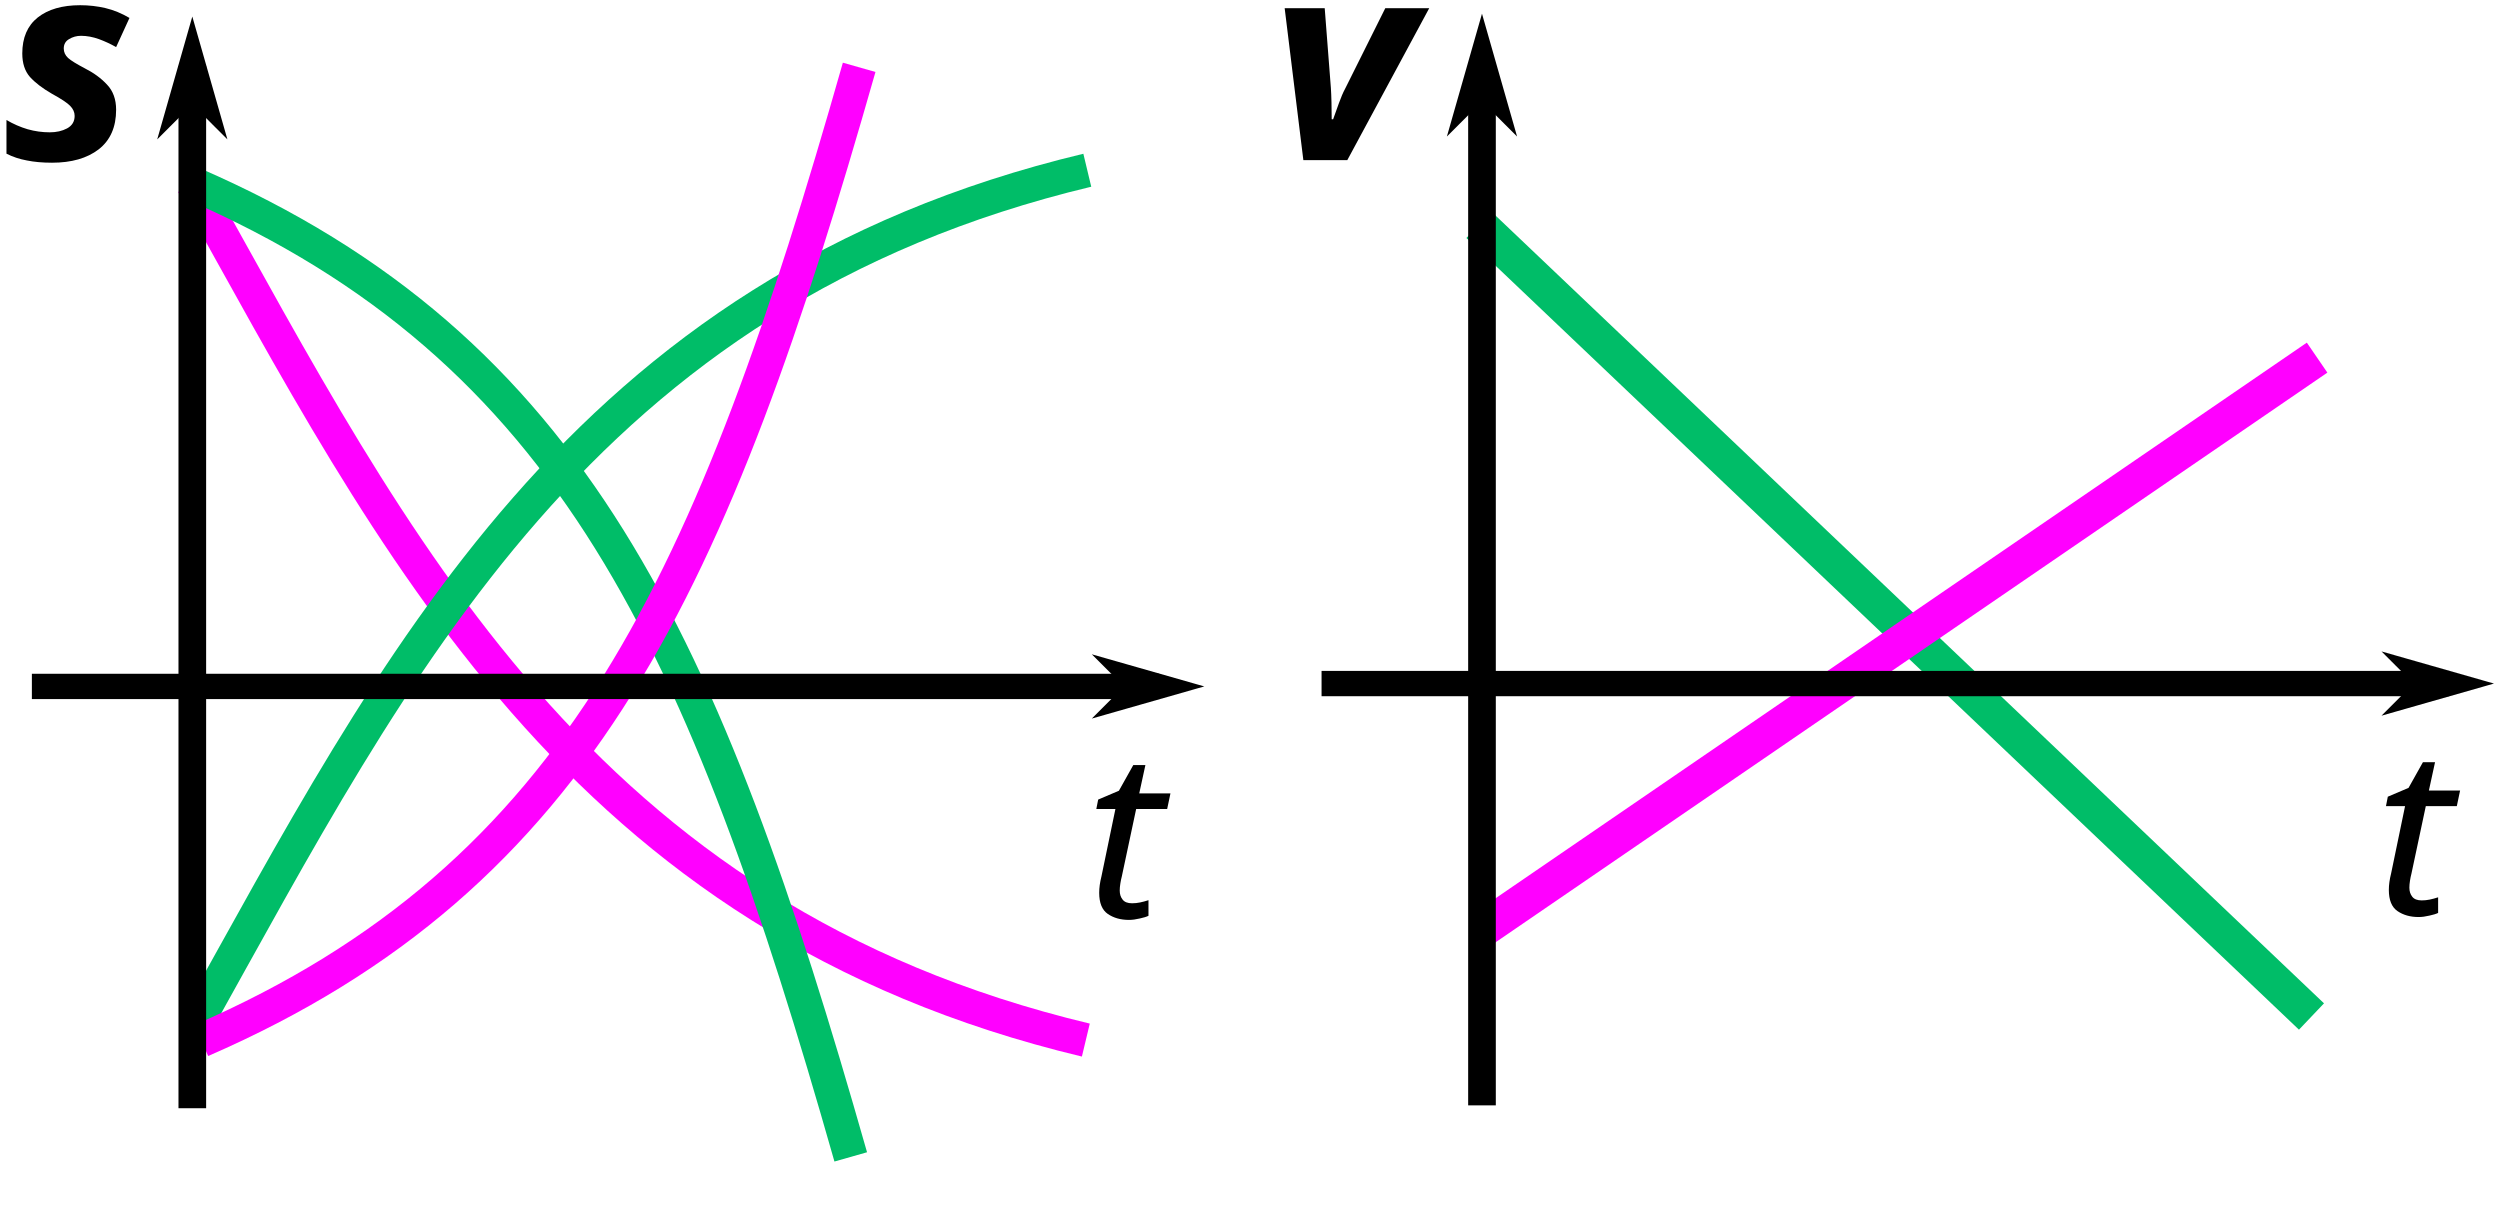
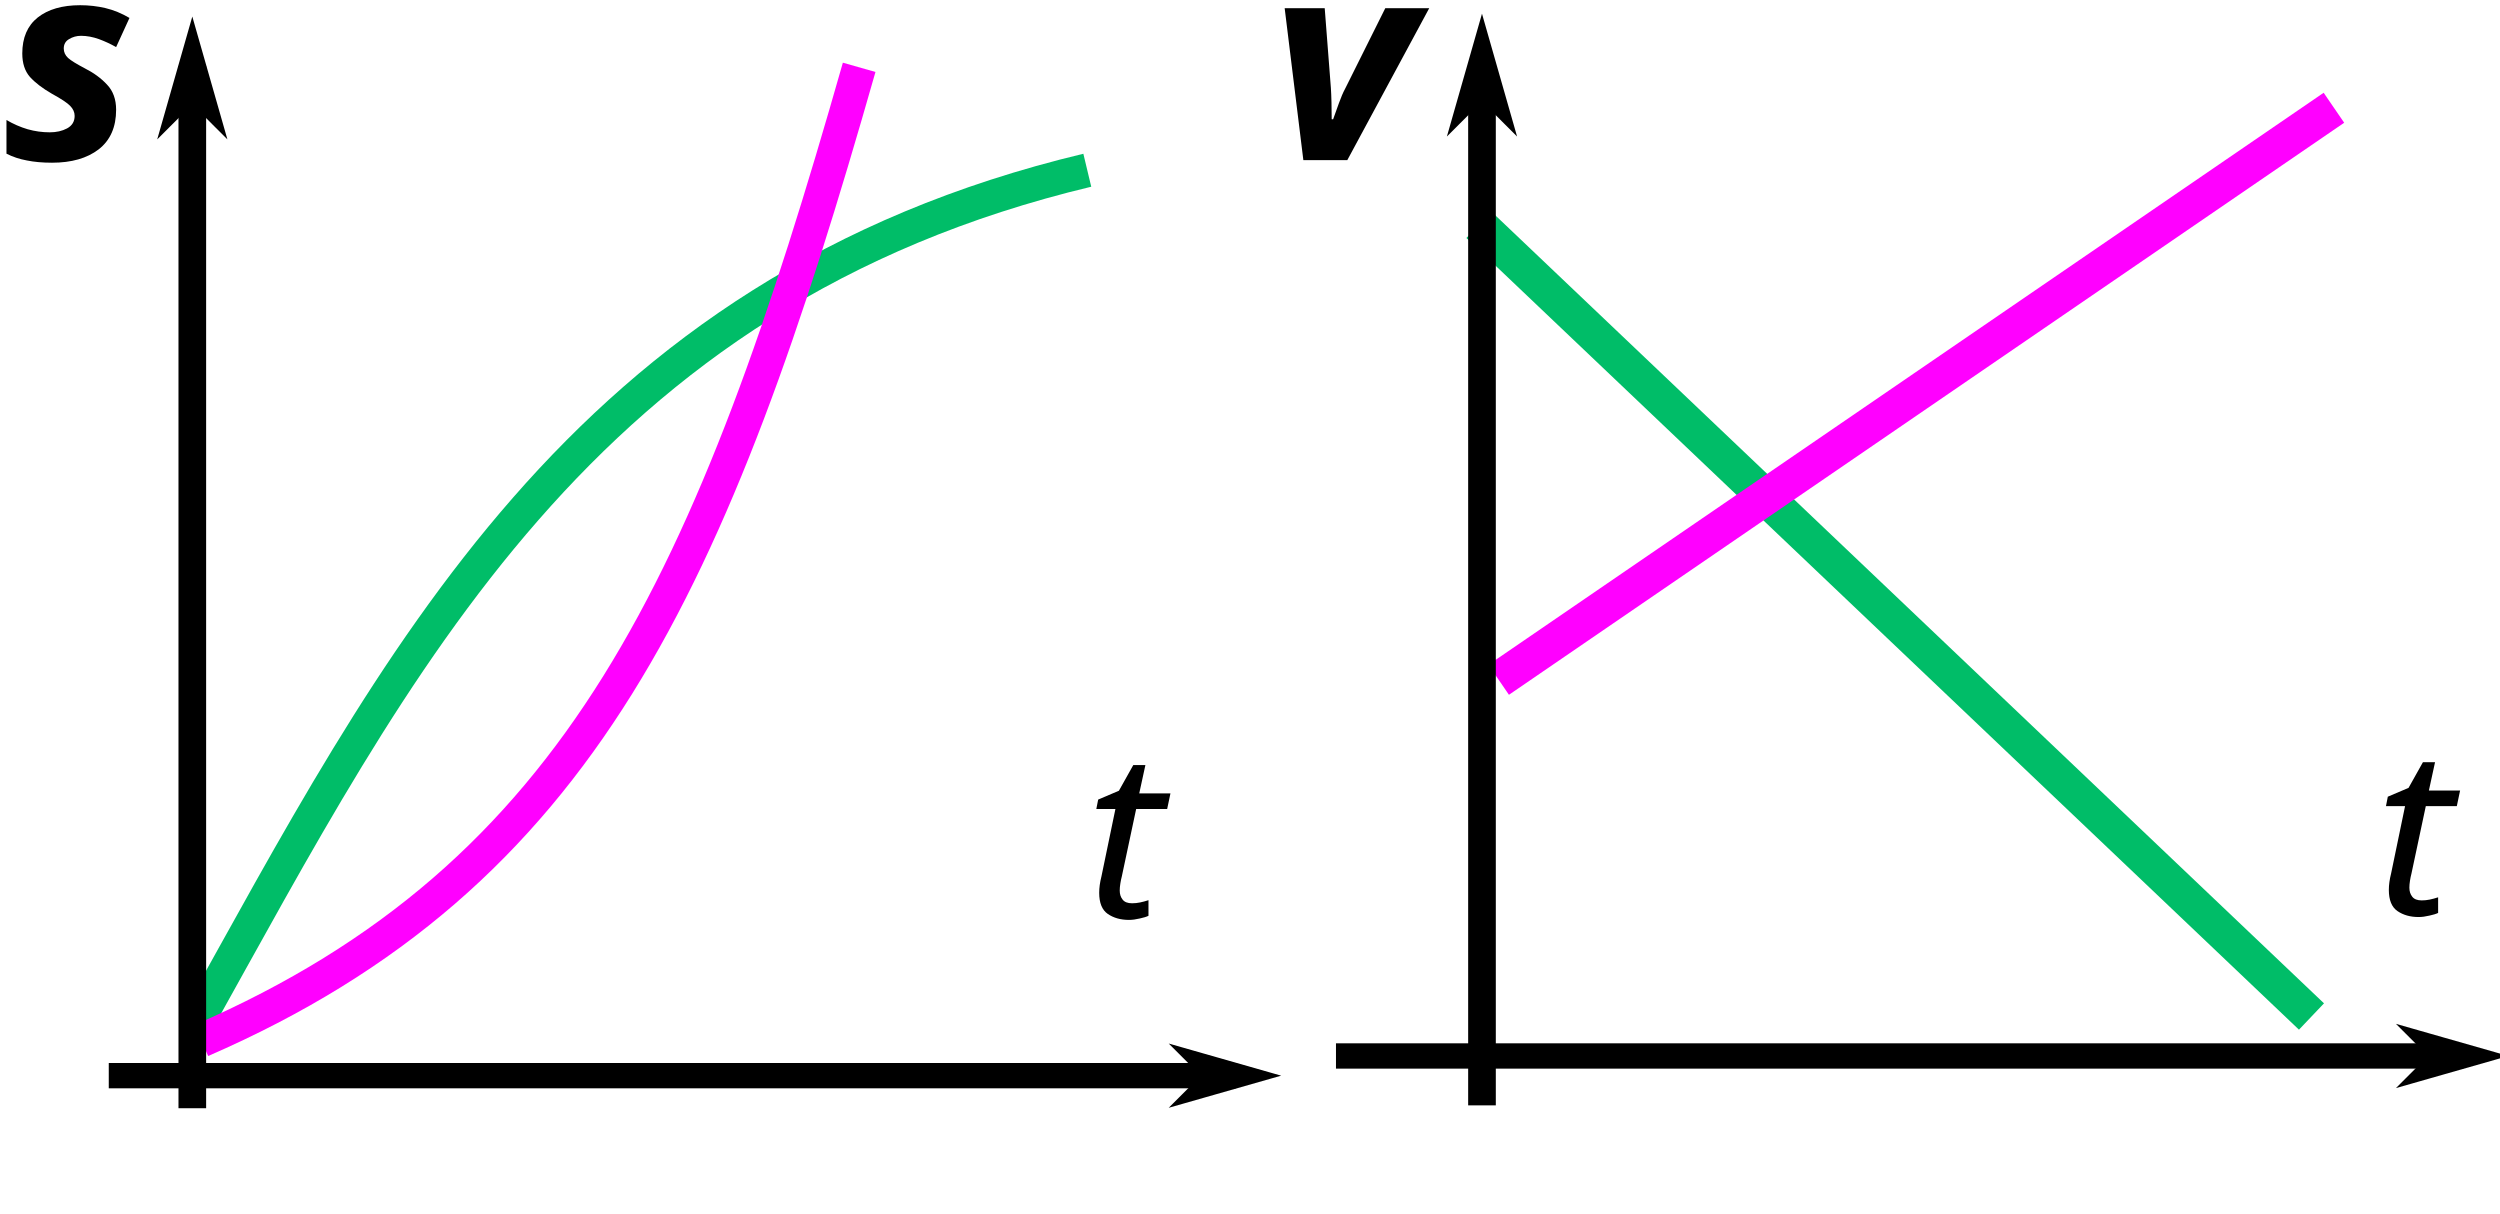
<svg xmlns="http://www.w3.org/2000/svg" width="190.232mm" height="92.34mm" viewBox="0 0 190.232 92.34" version="1.1" id="svg5">
  <defs id="defs2">
    <marker style="overflow:visible" id="marker19317" refX="0" refY="0" orient="auto">
      <path transform="matrix(-0.3,0,0,-0.3,0.69,0)" d="M 8.719,4.034 -2.207,0.016 8.719,-4.002 c -1.745,2.372 -1.735,5.617 -6e-7,8.035 z" style="fill:context-stroke;fill-rule:evenodd;stroke:context-stroke;stroke-width:0.625;stroke-linejoin:round" id="path19315" />
    </marker>
    <marker style="overflow:visible" id="marker19307" refX="0" refY="0" orient="auto">
      <path transform="matrix(-0.2,0,0,-0.2,-1.2,0)" style="fill:context-stroke;fill-rule:evenodd;stroke:context-stroke;stroke-width:1pt" d="M 0,0 5,-5 -12.5,0 5,5 Z" id="path19305" />
    </marker>
    <marker style="overflow:visible" id="marker19297" refX="0" refY="0" orient="auto">
      <path transform="matrix(-0.3,0,0,-0.3,0.69,0)" d="M 8.719,4.034 -2.207,0.016 8.719,-4.002 c -1.745,2.372 -1.735,5.617 -6e-7,8.035 z" style="fill:context-stroke;fill-rule:evenodd;stroke:context-stroke;stroke-width:0.625;stroke-linejoin:round" id="path19295" />
    </marker>
    <marker style="overflow:visible" id="Arrow2Send" refX="0" refY="0" orient="auto">
      <path transform="matrix(-0.3,0,0,-0.3,0.69,0)" d="M 8.719,4.034 -2.207,0.016 8.719,-4.002 c -1.745,2.372 -1.735,5.617 -6e-7,8.035 z" style="fill:context-stroke;fill-rule:evenodd;stroke:context-stroke;stroke-width:0.625;stroke-linejoin:round" id="path19005" />
    </marker>
    <marker style="overflow:visible" id="Arrow1Mend" refX="0" refY="0" orient="auto">
      <path transform="matrix(-0.4,0,0,-0.4,-4,0)" style="fill:context-stroke;fill-rule:evenodd;stroke:context-stroke;stroke-width:1pt" d="M 0,0 5,-5 -12.5,0 5,5 Z" id="path18981" />
    </marker>
    <marker style="overflow:visible" id="marker19233" refX="0" refY="0" orient="auto">
      <path transform="matrix(-0.2,0,0,-0.2,-1.2,0)" style="fill:context-stroke;fill-rule:evenodd;stroke:context-stroke;stroke-width:1pt" d="M 0,0 5,-5 -12.5,0 5,5 Z" id="path18987" />
    </marker>
    <marker style="overflow:visible" id="Arrow1Send" refX="0" refY="0" orient="auto">
      <path transform="matrix(-0.2,0,0,-0.2,-1.2,0)" style="fill:context-stroke;fill-rule:evenodd;stroke:context-stroke;stroke-width:1pt" d="M 0,0 5,-5 -12.5,0 5,5 Z" id="path954" />
    </marker>
    <marker style="overflow:visible" id="Arrow1Lend" refX="0" refY="0" orient="auto">
      <path transform="matrix(-0.8,0,0,-0.8,-10,0)" style="fill:context-stroke;fill-rule:evenodd;stroke:context-stroke;stroke-width:1pt" d="M 0,0 5,-5 -12.5,0 5,5 Z" id="path942" />
    </marker>
    <marker style="overflow:visible" id="Arrow1Lstart" refX="0" refY="0" orient="auto">
      <path transform="matrix(0.8,0,0,0.8,10,0)" style="fill:context-stroke;fill-rule:evenodd;stroke:context-stroke;stroke-width:1pt" d="M 0,0 5,-5 -12.5,0 5,5 Z" id="path939" />
    </marker>
    <marker style="overflow:visible" id="Arrow1Send-6" refX="0" refY="0" orient="auto">
      <path transform="matrix(-0.2,0,0,-0.2,-1.2,0)" style="fill:context-stroke;fill-rule:evenodd;stroke:context-stroke;stroke-width:1pt" d="M 0,0 5,-5 -12.5,0 5,5 Z" id="path954-4" />
    </marker>
    <marker style="overflow:visible" id="Arrow1Send-4" refX="0" refY="0" orient="auto">
      <path transform="matrix(-0.2,0,0,-0.2,-1.2,0)" style="fill:context-stroke;fill-rule:evenodd;stroke:context-stroke;stroke-width:1pt" d="M 0,0 5,-5 -12.5,0 5,5 Z" id="path954-9" />
    </marker>
    <marker style="overflow:visible" id="Arrow1Send-6-1" refX="0" refY="0" orient="auto">
      <path transform="matrix(-0.2,0,0,-0.2,-1.2,0)" style="fill:context-stroke;fill-rule:evenodd;stroke:context-stroke;stroke-width:1pt" d="M 0,0 5,-5 -12.5,0 5,5 Z" id="path954-4-0" />
    </marker>
    <marker style="overflow:visible" id="Arrow1Send-7" refX="0" refY="0" orient="auto">
      <path transform="matrix(-0.2,0,0,-0.2,-1.2,0)" style="fill:context-stroke;fill-rule:evenodd;stroke:context-stroke;stroke-width:1pt" d="M 0,0 5,-5 -12.5,0 5,5 Z" id="path954-6" />
    </marker>
    <marker style="overflow:visible" id="Arrow1Send-6-13" refX="0" refY="0" orient="auto">
      <path transform="matrix(-0.2,0,0,-0.2,-1.2,0)" style="fill:context-stroke;fill-rule:evenodd;stroke:context-stroke;stroke-width:1pt" d="M 0,0 5,-5 -12.5,0 5,5 Z" id="path954-4-2" />
    </marker>
    <marker style="overflow:visible" id="marker19317-1" refX="0" refY="0" orient="auto">
      <path transform="matrix(-0.3,0,0,-0.3,0.69,0)" d="M 8.719,4.034 -2.207,0.016 8.719,-4.002 c -1.745,2.372 -1.735,5.617 -6e-7,8.035 z" style="fill:context-stroke;fill-rule:evenodd;stroke:context-stroke;stroke-width:0.625;stroke-linejoin:round" id="path19315-5" />
    </marker>
    <marker style="overflow:visible" id="marker19297-9" refX="0" refY="0" orient="auto">
      <path transform="matrix(-0.3,0,0,-0.3,0.69,0)" d="M 8.719,4.034 -2.207,0.016 8.719,-4.002 c -1.745,2.372 -1.735,5.617 -6e-7,8.035 z" style="fill:context-stroke;fill-rule:evenodd;stroke:context-stroke;stroke-width:0.625;stroke-linejoin:round" id="path19295-9" />
    </marker>
    <marker style="overflow:visible" id="marker19297-9-0" refX="0" refY="0" orient="auto">
      <path transform="matrix(-0.3,0,0,-0.3,0.69,0)" d="M 8.719,4.034 -2.207,0.016 8.719,-4.002 c -1.745,2.372 -1.735,5.617 -6e-7,8.035 z" style="fill:context-stroke;fill-rule:evenodd;stroke:context-stroke;stroke-width:0.625;stroke-linejoin:round" id="path19295-9-2" />
    </marker>
    <marker style="overflow:visible" id="marker19297-9-0-3" refX="0" refY="0" orient="auto">
      <path transform="matrix(-0.3,0,0,-0.3,0.69,0)" d="M 8.719,4.034 -2.207,0.016 8.719,-4.002 c -1.745,2.372 -1.735,5.617 -6e-7,8.035 z" style="fill:context-stroke;fill-rule:evenodd;stroke:context-stroke;stroke-width:0.625;stroke-linejoin:round" id="path19295-9-2-8" />
    </marker>
    <marker style="overflow:visible" id="marker19297-9-0-3-4" refX="0" refY="0" orient="auto">
      <path transform="matrix(-0.3,0,0,-0.3,0.69,0)" d="M 8.719,4.034 -2.207,0.016 8.719,-4.002 c -1.745,2.372 -1.735,5.617 -6e-7,8.035 z" style="fill:context-stroke;fill-rule:evenodd;stroke:context-stroke;stroke-width:0.625;stroke-linejoin:round" id="path19295-9-2-8-0" />
    </marker>
    <marker style="overflow:visible" id="marker19297-9-9" refX="0" refY="0" orient="auto">
      <path transform="matrix(-0.3,0,0,-0.3,0.69,0)" d="M 8.719,4.034 -2.207,0.016 8.719,-4.002 c -1.745,2.372 -1.735,5.617 -6e-7,8.035 z" style="fill:context-stroke;fill-rule:evenodd;stroke:context-stroke;stroke-width:0.625;stroke-linejoin:round" id="path19295-9-6" />
    </marker>
    <marker style="overflow:visible" id="marker19297-9-0-3-4-5" refX="0" refY="0" orient="auto">
      <path transform="matrix(-0.3,0,0,-0.3,0.69,0)" d="M 8.719,4.034 -2.207,0.016 8.719,-4.002 c -1.745,2.372 -1.735,5.617 -6e-7,8.035 z" style="fill:context-stroke;fill-rule:evenodd;stroke:context-stroke;stroke-width:0.625;stroke-linejoin:round" id="path19295-9-2-8-0-4" />
    </marker>
    <marker style="overflow:visible" id="marker19297-9-9-4" refX="0" refY="0" orient="auto">
      <path transform="matrix(-0.3,0,0,-0.3,0.69,0)" d="M 8.719,4.034 -2.207,0.016 8.719,-4.002 c -1.745,2.372 -1.735,5.617 -6e-7,8.035 z" style="fill:context-stroke;fill-rule:evenodd;stroke:context-stroke;stroke-width:0.625;stroke-linejoin:round" id="path19295-9-6-1" />
    </marker>
    <marker style="overflow:visible" id="marker19297-2" refX="0" refY="0" orient="auto">
      <path transform="matrix(-0.3,0,0,-0.3,0.69,0)" d="M 8.719,4.034 -2.207,0.016 8.719,-4.002 c -1.745,2.372 -1.735,5.617 -6e-7,8.035 z" style="fill:context-stroke;fill-rule:evenodd;stroke:context-stroke;stroke-width:0.625;stroke-linejoin:round" id="path19295-8" />
    </marker>
    <marker style="overflow:visible" id="marker19317-8" refX="0" refY="0" orient="auto">
      <path transform="matrix(-0.3,0,0,-0.3,0.69,0)" d="M 8.719,4.034 -2.207,0.016 8.719,-4.002 c -1.745,2.372 -1.735,5.617 -6e-7,8.035 z" style="fill:context-stroke;fill-rule:evenodd;stroke:context-stroke;stroke-width:0.625;stroke-linejoin:round" id="path19315-6" />
    </marker>
  </defs>
  <g id="layer1" transform="translate(-15.01166,-16.16589)">
    <path style="fill:none;stroke:#00bd68;stroke-width:2.765;stroke-linecap:butt;stroke-linejoin:miter;stroke-miterlimit:4;stroke-dasharray:none;stroke-opacity:1" d="m 198.12,-28.509 50.525,22.619" id="path22732-6" />
    <path style="fill:none;stroke:#00bd68;stroke-width:2.765;stroke-linecap:butt;stroke-linejoin:miter;stroke-miterlimit:4;stroke-dasharray:none;stroke-opacity:1" d="m 127.548,33.274 63.351,60.241" id="path22732-6-1" />
    <path style="fill:none;stroke:#ff00ff;stroke-width:2.765;stroke-linecap:butt;stroke-linejoin:miter;stroke-miterlimit:4;stroke-dasharray:none;stroke-opacity:1;marker-end:" d="M 122.15,7.275 170.995,-22.269" id="path22732-4" />
-     <path style="fill:none;stroke:#ff00ff;stroke-width:2.765;stroke-linecap:butt;stroke-linejoin:miter;stroke-miterlimit:4;stroke-dasharray:none;stroke-opacity:1" d="M 127.77,86.908 191.326,43.379" id="path22732-4-1" />
+     <path style="fill:none;stroke:#ff00ff;stroke-width:2.765;stroke-linecap:butt;stroke-linejoin:miter;stroke-miterlimit:4;stroke-dasharray:none;stroke-opacity:1" d="M 129.05,67.894 192.606,24.365" id="path22732-4-1" />
    <path style="fill:none;stroke:#de8300;stroke-width:2.765;stroke-linecap:butt;stroke-linejoin:miter;stroke-miterlimit:4;stroke-dasharray:none;stroke-opacity:1" d="m 219.742,125.461 65.372,25.486" id="path22732-6-1-0" />
    <path style="fill:none;stroke:#0045ff;stroke-width:2.765;stroke-linecap:butt;stroke-linejoin:miter;stroke-miterlimit:4;stroke-dasharray:none;stroke-opacity:1" d="M 69.071,178.732 130.928,150.676" id="path22732-4-1-3" />
    <text xml:space="preserve" style="font-style:normal;font-weight:normal;font-size:10.583px;line-height:1.25;font-family:sans-serif;letter-spacing:0px;word-spacing:0px;fill:#000000;fill-opacity:1;stroke:none;stroke-width:0.265" x="111.705" y="28.35" id="text5275-4-2">
      <tspan id="tspan5273-0-2" style="font-style:italic;font-variant:normal;font-weight:bold;font-stretch:normal;font-size:21.167px;font-family:sans-serif;-inkscape-font-specification:'sans-serif, Bold Italic';font-variant-ligatures:normal;font-variant-caps:normal;font-variant-numeric:normal;font-variant-east-asian:normal;stroke-width:0.265" x="111.705" y="28.35">v</tspan>
    </text>
-     <path style="fill:none;stroke:#000000;stroke-width:1.926;stroke-linecap:butt;stroke-linejoin:miter;stroke-miterlimit:4;stroke-dasharray:none;stroke-opacity:1;marker-end:url(#Arrow1Send-7)" d="m 115.573,68.18 h 85.773" id="path857-1" />
+     <path style="fill:none;stroke:#000000;stroke-width:1.926;stroke-linecap:butt;stroke-linejoin:miter;stroke-miterlimit:4;stroke-dasharray:none;stroke-opacity:1;marker-end:url(#Arrow1Send-7)" d="m 116.67,96.518 h 85.773" id="path857-1" />
    <path style="fill:none;stroke:#000000;stroke-width:2.104;stroke-linecap:butt;stroke-linejoin:miter;stroke-miterlimit:4;stroke-dasharray:none;stroke-opacity:1;marker-end:url(#Arrow1Send-6-13)" d="M 127.78,100.276 V 20.963" id="path857-6-4" />
    <text xml:space="preserve" style="font-style:normal;font-weight:normal;font-size:10.583px;line-height:1.25;font-family:sans-serif;letter-spacing:0px;word-spacing:0px;fill:#000000;fill-opacity:1;stroke:none;stroke-width:0.265" x="195.785" y="85.775" id="text5275-0">
      <tspan id="tspan5273-7" style="font-style:italic;font-variant:normal;font-weight:normal;font-stretch:normal;font-size:17.639px;font-family:sans-serif;-inkscape-font-specification:'sans-serif, Italic';font-variant-ligatures:normal;font-variant-caps:normal;font-variant-numeric:normal;font-variant-east-asian:normal;stroke-width:0.265" x="195.785" y="85.775">t</tspan>
    </text>
    <text xml:space="preserve" style="font-style:normal;font-weight:normal;font-size:10.583px;line-height:1.25;font-family:sans-serif;letter-spacing:0px;word-spacing:0px;fill:#ff00ff;fill-opacity:1;stroke:#ff00ff;stroke-width:0.265;stroke-opacity:1" x="144.495" y="-47.471" id="text21167-70" transform="rotate(-0.0568034)">
      <tspan id="tspan21165-4" style="font-style:normal;font-variant:normal;font-weight:bold;font-stretch:normal;font-size:10.583px;font-family:sans-serif;-inkscape-font-specification:'sans-serif, Bold';font-variant-ligatures:normal;font-variant-caps:normal;font-variant-numeric:normal;font-variant-east-asian:normal;fill:#ff00ff;fill-opacity:1;stroke:#ff00ff;stroke-width:0.265;stroke-opacity:1" x="144.495" y="-47.471">UBRZANO</tspan>
    </text>
    <text xml:space="preserve" style="font-style:normal;font-weight:normal;font-size:10.583px;line-height:1.25;font-family:sans-serif;letter-spacing:0px;word-spacing:0px;fill:#00bd68;fill-opacity:1;stroke:none;stroke-width:0.265" x="161.897" y="153.301" id="text21167-7-8" transform="rotate(-0.2128623)">
      <tspan id="tspan21165-2-0" style="font-style:normal;font-variant:normal;font-weight:bold;font-stretch:normal;font-size:10.583px;font-family:sans-serif;-inkscape-font-specification:'sans-serif, Bold';font-variant-ligatures:normal;font-variant-caps:normal;font-variant-numeric:normal;font-variant-east-asian:normal;fill:#00bd68;fill-opacity:1;stroke-width:0.265" x="161.897" y="153.301">USPORENO</tspan>
    </text>
-     <path style="fill:none;stroke:#ff00ff;stroke-width:2.579;stroke-linecap:butt;stroke-linejoin:miter;stroke-miterlimit:4;stroke-dasharray:none;stroke-opacity:1" d="m 29.694,30.146 c 15.308,27.443 29.293,55.918 67.942,65.162" id="path22732-4-1-8-0-8-0" />
    <path style="fill:none;stroke:#00bd68;stroke-width:2.579;stroke-linecap:butt;stroke-linejoin:miter;stroke-miterlimit:4;stroke-dasharray:none;stroke-opacity:1" d="M 29.806,94.282 C 45.114,66.839 59.098,38.364 97.747,29.12" id="path22732-4-1-8-0-8" />
-     <path style="fill:none;stroke:#00bd68;stroke-width:2.579;stroke-linecap:butt;stroke-linejoin:miter;stroke-miterlimit:4;stroke-dasharray:none;stroke-opacity:1" d="M 29.694,30.146 C 58.583,42.703 68.608,65.064 79.747,104.197" id="path22732-4-1-8-0-3-3-8" />
    <path style="fill:none;stroke:#ff00ff;stroke-width:2.579;stroke-linecap:butt;stroke-linejoin:miter;stroke-miterlimit:4;stroke-dasharray:none;stroke-opacity:1" d="M 30.335,95.34 C 59.224,82.783 69.248,60.422 80.388,21.289" id="path22732-4-1-8-0-3-3" />
-     <path style="fill:none;stroke:#000000;stroke-width:1.926;stroke-linecap:butt;stroke-linejoin:miter;stroke-miterlimit:4;stroke-dasharray:none;stroke-opacity:1;marker-end:url(#Arrow1Send)" d="M 17.437,68.398 H 103.211" id="path857" />
+     <path style="fill:none;stroke:#000000;stroke-width:1.926;stroke-linecap:butt;stroke-linejoin:miter;stroke-miterlimit:4;stroke-dasharray:none;stroke-opacity:1;marker-end:url(#Arrow1Send)" d="M 23.288,98.016 H 109.061" id="path857" />
    <path style="fill:none;stroke:#000000;stroke-width:2.104;stroke-linecap:butt;stroke-linejoin:miter;stroke-miterlimit:4;stroke-dasharray:none;stroke-opacity:1;marker-end:url(#Arrow1Send-6)" d="M 29.645,100.494 V 21.181" id="path857-6" />
    <text xml:space="preserve" style="font-style:normal;font-weight:normal;font-size:10.583px;line-height:1.25;font-family:sans-serif;letter-spacing:0px;word-spacing:0px;fill:#000000;fill-opacity:1;stroke:none;stroke-width:0.265" x="97.651" y="85.993" id="text5275">
      <tspan id="tspan5273" style="font-style:italic;font-variant:normal;font-weight:normal;font-stretch:normal;font-size:17.639px;font-family:sans-serif;-inkscape-font-specification:'sans-serif, Italic';font-variant-ligatures:normal;font-variant-caps:normal;font-variant-numeric:normal;font-variant-east-asian:normal;stroke-width:0.265" x="97.651" y="85.993">t</tspan>
    </text>
    <text xml:space="preserve" style="font-style:normal;font-weight:normal;font-size:10.583px;line-height:1.25;font-family:sans-serif;letter-spacing:0px;word-spacing:0px;fill:#000000;fill-opacity:1;stroke:none;stroke-width:0.265" x="15.269" y="28.327" id="text5275-4">
      <tspan id="tspan5273-0" style="font-style:italic;font-variant:normal;font-weight:bold;font-stretch:normal;font-size:21.167px;font-family:sans-serif;-inkscape-font-specification:'sans-serif, Bold Italic';font-variant-ligatures:normal;font-variant-caps:normal;font-variant-numeric:normal;font-variant-east-asian:normal;stroke-width:0.265" x="15.269" y="28.327">s</tspan>
    </text>
    <path style="fill:none;stroke:#00bd68;stroke-width:1.665;stroke-linecap:butt;stroke-linejoin:miter;stroke-miterlimit:4;stroke-dasharray:none;stroke-opacity:1" d="m -28.177,118.93 c 6.053,13.177 20.686,22.634 56.305,22.989" id="path22732-4-1-8-0" />
    <path style="fill:none;stroke:#ff00ff;stroke-width:1.665;stroke-linecap:butt;stroke-linejoin:miter;stroke-miterlimit:4;stroke-dasharray:none;stroke-opacity:1" d="m -45.954,44.403 c 18.938,7.939 38.216,15.381 45.58,40.265" id="path22732-4-1-8-0-3-3-3" />
    <text xml:space="preserve" style="font-style:normal;font-weight:normal;font-size:10.583px;line-height:1.25;font-family:sans-serif;letter-spacing:0px;word-spacing:0px;fill:#fc00ff;fill-opacity:1;stroke:#ff00ff;stroke-width:0.265;stroke-opacity:1" x="69.351" y="-57.332" id="text21167-70-3" transform="rotate(-0.0568034)">
      <tspan id="tspan21165-4-8" style="font-style:normal;font-variant:normal;font-weight:bold;font-stretch:normal;font-size:8.819px;font-family:sans-serif;-inkscape-font-specification:'sans-serif, Bold';font-variant-ligatures:normal;font-variant-caps:normal;font-variant-numeric:normal;font-variant-east-asian:normal;fill:#fc00ff;fill-opacity:1;stroke:#ff00ff;stroke-width:0.265;stroke-opacity:1" x="69.351" y="-57.332">nagib se</tspan>
      <tspan style="font-style:normal;font-variant:normal;font-weight:bold;font-stretch:normal;font-size:8.819px;font-family:sans-serif;-inkscape-font-specification:'sans-serif, Bold';font-variant-ligatures:normal;font-variant-caps:normal;font-variant-numeric:normal;font-variant-east-asian:normal;fill:#fc00ff;fill-opacity:1;stroke:#ff00ff;stroke-width:0.265;stroke-opacity:1" x="69.351" y="-44.103" id="tspan82345">povećava</tspan>
    </text>
    <text xml:space="preserve" style="font-style:normal;font-weight:normal;font-size:10.583px;line-height:1.25;font-family:sans-serif;letter-spacing:0px;word-spacing:0px;fill:#00bd68;fill-opacity:1;stroke:none;stroke-width:0.265" x="-81.153" y="92.993" id="text21167-70-3-8" transform="rotate(-0.0568034)">
      <tspan style="font-style:normal;font-variant:normal;font-weight:bold;font-stretch:normal;font-size:8.819px;font-family:sans-serif;-inkscape-font-specification:'sans-serif, Bold';font-variant-ligatures:normal;font-variant-caps:normal;font-variant-numeric:normal;font-variant-east-asian:normal;fill:#00bd68;fill-opacity:1;stroke-width:0.265" x="-81.153" y="92.993" id="tspan82345-0">nagib se </tspan>
      <tspan style="font-style:normal;font-variant:normal;font-weight:bold;font-stretch:normal;font-size:8.819px;font-family:sans-serif;-inkscape-font-specification:'sans-serif, Bold';font-variant-ligatures:normal;font-variant-caps:normal;font-variant-numeric:normal;font-variant-east-asian:normal;fill:#00bd68;fill-opacity:1;stroke-width:0.265" x="-81.153" y="106.222" id="tspan90214">smanjuje</tspan>
    </text>
  </g>
</svg>
